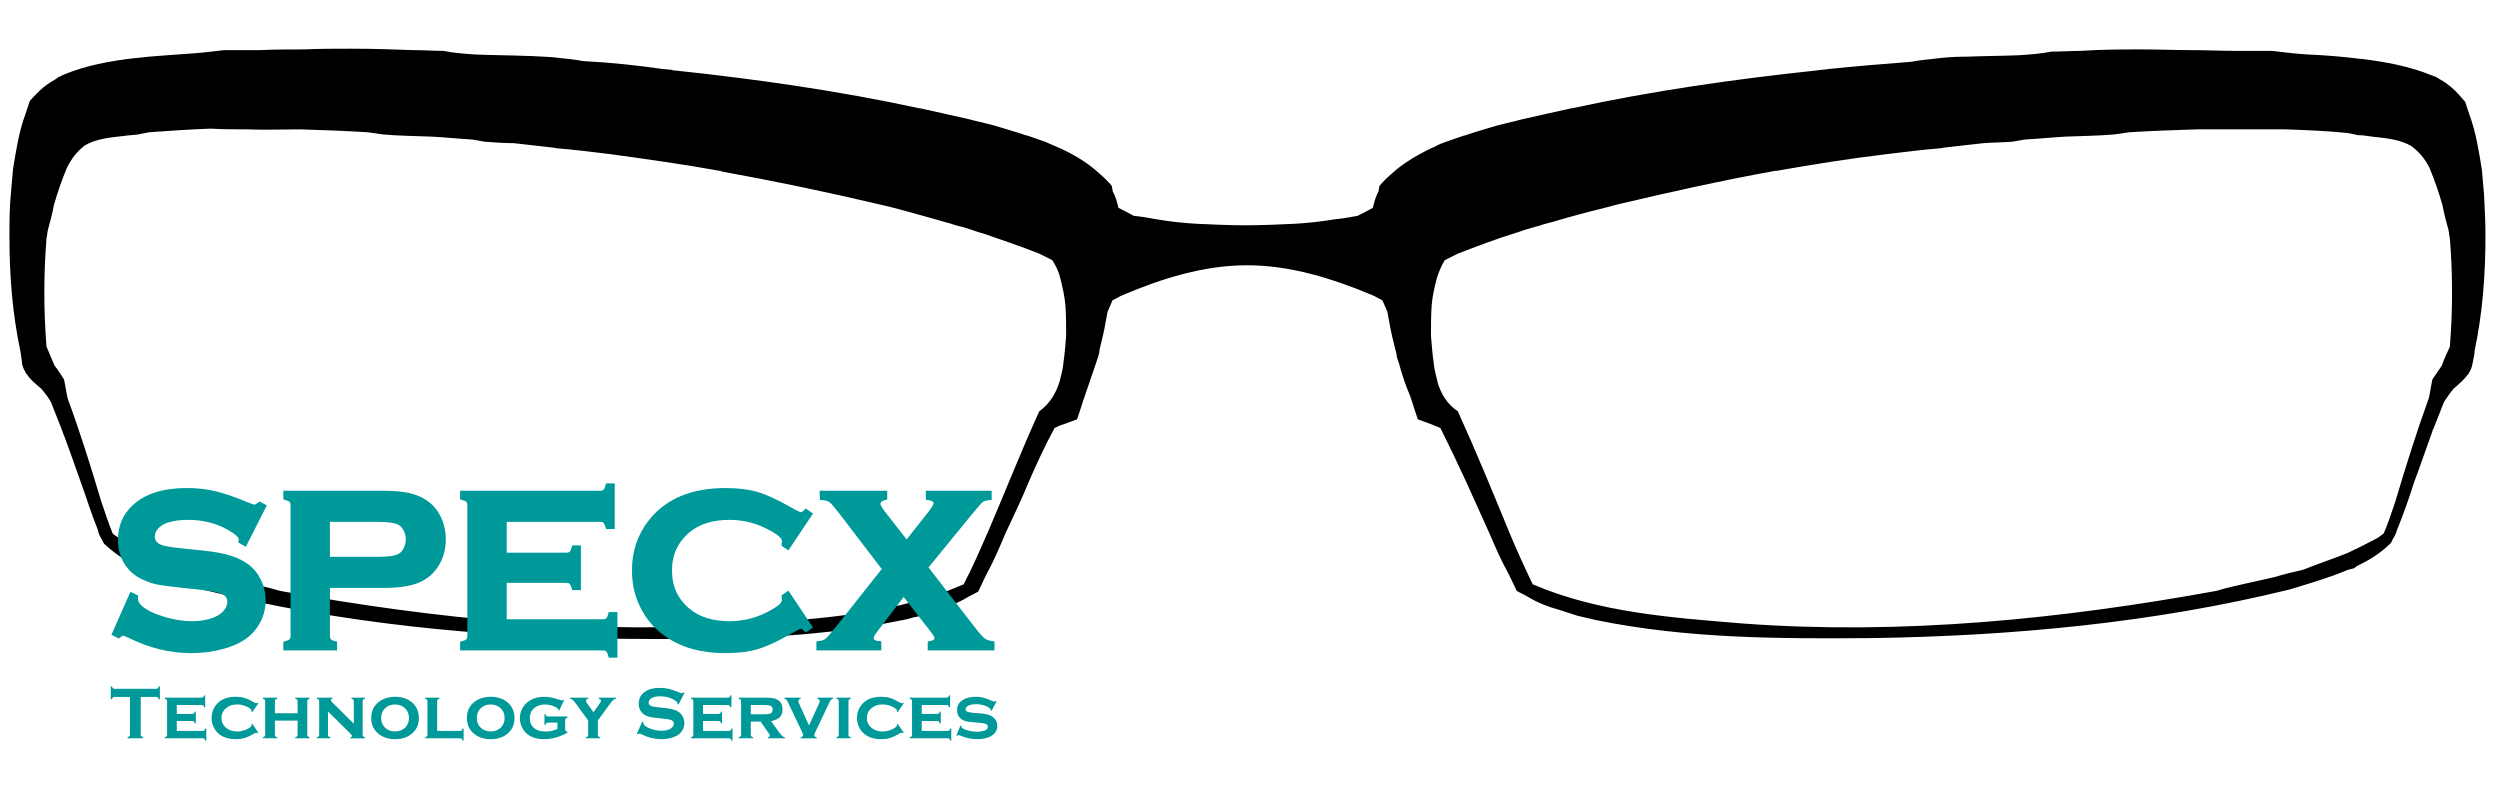
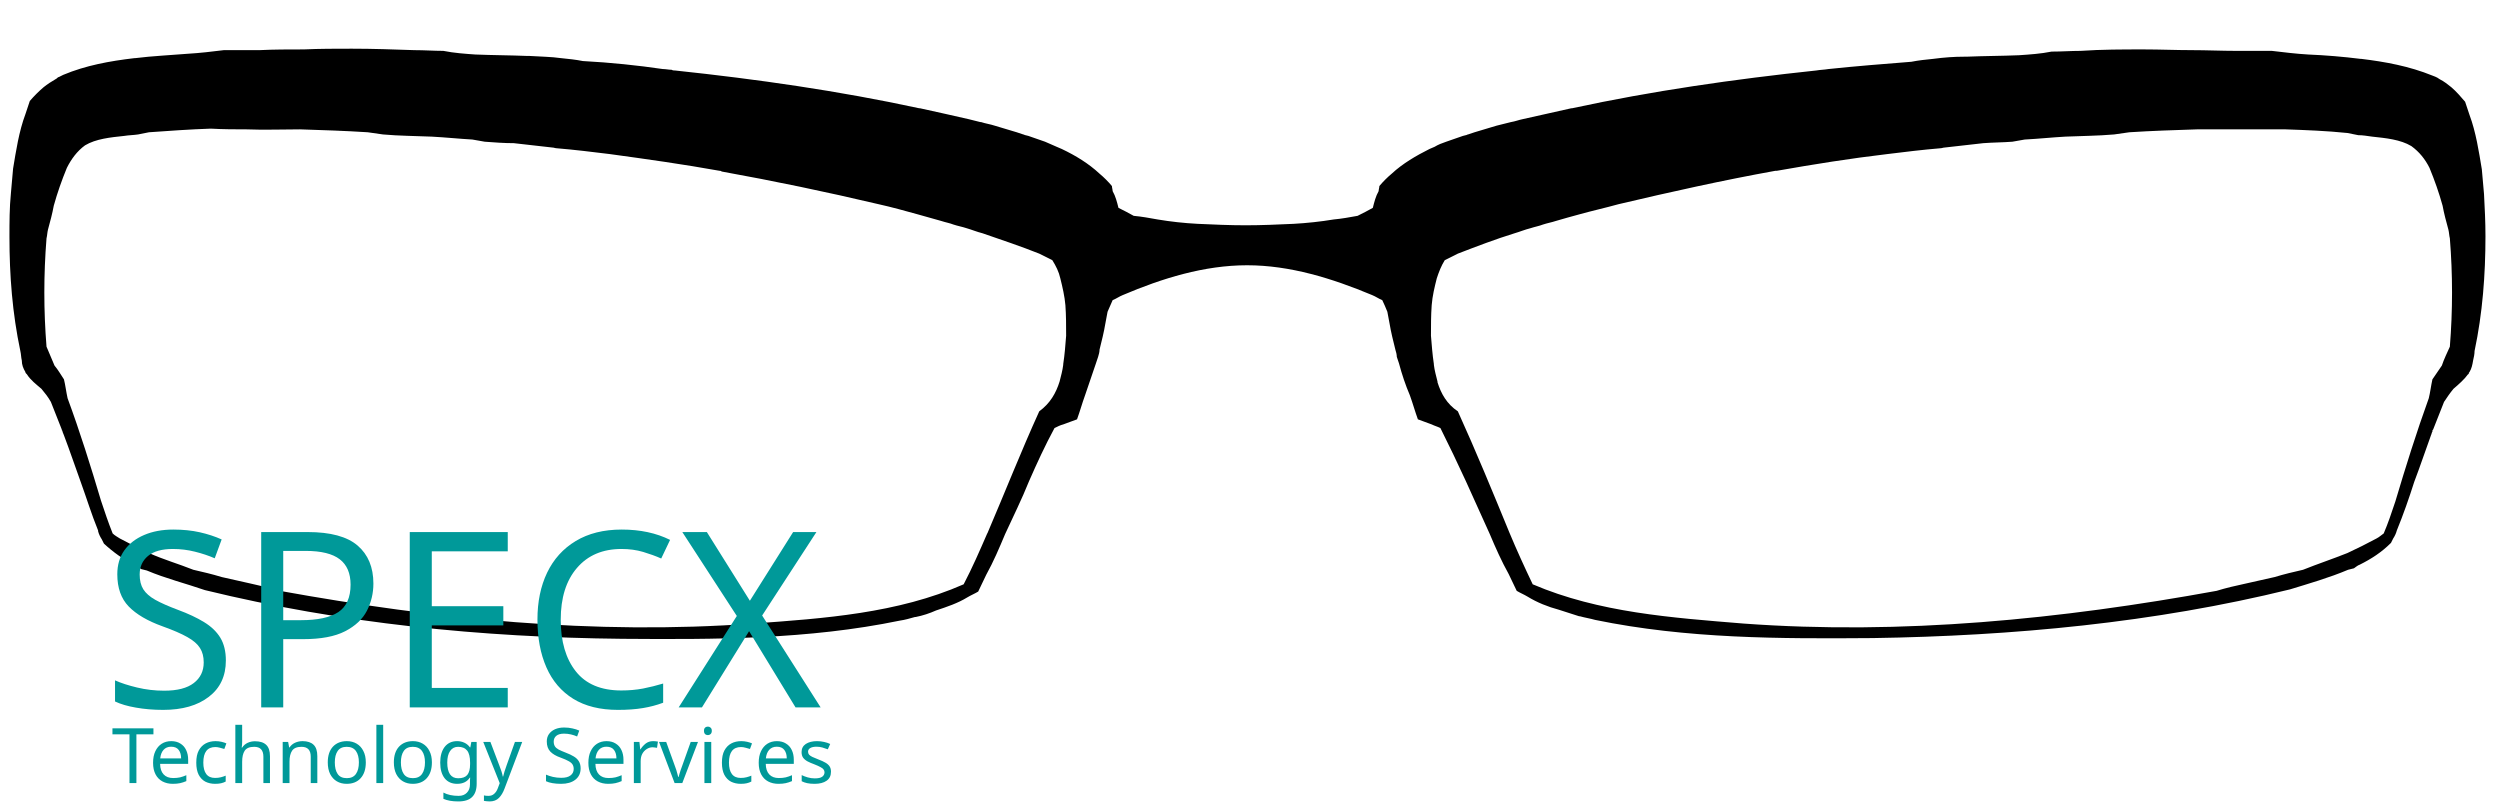
<svg xmlns="http://www.w3.org/2000/svg" version="1.1" id="svg2" x="0px" y="0px" viewBox="0 0 344 111" style="enable-background:new 0 0 344 111;" xml:space="preserve">
  <defs id="defs5" />
  <path id="path3733-1" d="M48.4,6.7c-2.2,0-4.4,0-6.6,0.1c-2,0-4.1,0-6.1,0.1c-0.7,0-1.5,0-2.2,0  c-0.2,0-0.3,0-0.5,0c-0.7,0-1.5,0-2.2,0c-1.6,0.2-3.3,0.4-5,0.5c-2.4,0.2-4.8,0.3-7.2,0.6c0,0,0,0-0.1,0c-3.4,0.4-6.7,1-9.8,2.3  c0,0,0,0,0,0c-0.2,0.1-0.4,0.2-0.6,0.3c0,0,0,0,0,0c-0.1,0-0.2,0.1-0.3,0.2C7.1,11.2,6.5,11.6,6,12c0,0,0,0,0,0  c-0.7,0.6-1.3,1.2-1.9,1.9c-0.2,0.6-0.4,1.2-0.6,1.8c-0.9,2.4-1.3,5.1-1.7,7.5c-0.1,1.1-0.2,2.2-0.3,3.4c0,0,0,0,0,0  c-0.2,2-0.2,4-0.2,6c0,5.3,0.4,10.5,1.5,15.7c0.1,0.4,0.1,0.9,0.2,1.3c0,0.6,0.2,1.1,0.5,1.6c0,0.1,0,0.1,0.1,0.2  c0,0,0.1,0.1,0.1,0.1c0.5,0.8,1.3,1.4,2,2c0.5,0.6,0.9,1.1,1.3,1.8c0.5,1.3,1,2.5,1.5,3.8c0,0.1,0,0.1,0.1,0.2c0,0,0,0,0,0.1  c0.1,0.2,0.1,0.3,0.2,0.5c0.8,2.1,1.5,4.2,2.3,6.4c0.8,2.2,1.5,4.5,2.4,6.7c0,0,0,0,0,0.1c0.1,0.4,0.3,0.8,0.5,1.1  c0.1,0.2,0.2,0.4,0.3,0.6c1.3,1.2,2.7,2.2,4.3,3c0,0,0,0,0,0c0.3,0.2,0.6,0.3,0.8,0.5c0.3,0.1,0.5,0.1,0.8,0.2  c2.6,1.1,5.4,1.8,8,2.7c18.8,4.6,38.1,6.5,57.4,6.7c12.8,0.1,25.6,0.1,38.2-2.5c0.7-0.1,1.4-0.3,2.1-0.5c0,0,0,0,0,0  c0,0,0.1,0,0.1,0c1-0.2,1.9-0.5,2.8-0.9c1.5-0.5,3-1,4.3-1.8c0.5-0.3,1-0.5,1.5-0.8c0.4-0.8,0.7-1.5,1.1-2.3c1-1.8,1.8-3.7,2.6-5.6  c1.1-2.4,2.3-4.8,3.3-7.3c1.1-2.5,2.2-4.9,3.5-7.3c0.4-0.2,0.8-0.4,1.2-0.5c0.6-0.2,1.3-0.5,1.9-0.7c0.4-1.1,0.7-2.2,1.1-3.3  c0.5-1.5,1-2.9,1.5-4.4c0.1-0.3,0.2-0.6,0.3-0.9c0.1-0.3,0.2-0.7,0.2-1c0,0,0,0,0,0c0.3-1.2,0.6-2.4,0.8-3.6  c0.1-0.5,0.2-1.1,0.3-1.6c0.2-0.5,0.5-1.1,0.7-1.6c0.5-0.2,0.9-0.5,1.4-0.7c5.4-2.3,11.2-4.1,17.1-4.1c5.9,0,11.7,1.8,17.2,4.1  c0,0,0,0,0,0c0.5,0.2,0.9,0.5,1.4,0.7c0.2,0.4,0.5,1.1,0.7,1.6c0.1,0.5,0.2,1.1,0.3,1.6c0.2,1.2,0.5,2.4,0.8,3.6c0,0,0,0,0,0  c0.1,0.3,0.2,0.7,0.2,1c0.1,0.3,0.2,0.6,0.3,0.9c0.4,1.5,0.9,3,1.5,4.4c0.4,1.1,0.7,2.2,1.1,3.3c0.6,0.2,1.3,0.5,1.9,0.7  c0.4,0.2,0.8,0.3,1.2,0.5c1.2,2.4,2.4,4.9,3.5,7.3c1.1,2.4,2.2,4.9,3.3,7.3c0.8,1.9,1.6,3.7,2.6,5.5c0.4,0.8,0.7,1.5,1.1,2.3  c0.5,0.3,1,0.5,1.5,0.8c1.3,0.8,2.8,1.4,4.3,1.8c0.9,0.3,1.9,0.6,2.8,0.9c0,0,0.1,0,0.1,0c0,0,0,0,0,0c0.7,0.2,1.4,0.3,2.1,0.5  c12.6,2.6,25.4,2.6,38.2,2.5c19.3-0.3,38.7-2.1,57.4-6.7c2.6-0.8,5.4-1.6,8-2.7c0.3-0.1,0.5-0.1,0.8-0.2c0.3-0.2,0.5-0.4,0.8-0.5  c0,0,0,0,0,0c1.6-0.8,3-1.7,4.3-3c0.1-0.2,0.2-0.4,0.3-0.6c0.2-0.3,0.4-0.7,0.5-1.1c0,0,0,0,0,0c0.9-2.2,1.7-4.5,2.4-6.7  c0.8-2.1,1.5-4.2,2.3-6.4c0.1-0.2,0.1-0.4,0.2-0.5c0,0,0,0,0-0.1c0-0.1,0-0.1,0.1-0.2c0.5-1.3,1-2.5,1.5-3.8  c0.4-0.6,0.8-1.2,1.3-1.8c0.7-0.6,1.5-1.3,2-2c0.1,0,0.1-0.1,0.1-0.1c0-0.1,0-0.1,0.1-0.2c0.3-0.5,0.4-1,0.5-1.6  c0.1-0.4,0.2-0.9,0.2-1.3c1.1-5.2,1.5-10.5,1.5-15.8c0-2-0.1-3.9-0.2-5.8c0,0,0,0,0,0c-0.1-1.1-0.2-2.2-0.3-3.4  c-0.4-2.4-0.8-5.1-1.7-7.5c-0.2-0.6-0.4-1.2-0.6-1.8c-0.6-0.7-1.2-1.4-1.9-2c-0.5-0.4-1-0.8-1.6-1.1c-0.1-0.1-0.2-0.1-0.3-0.2  c0,0,0,0,0,0c-0.2-0.1-0.4-0.2-0.7-0.3c0,0,0,0,0,0c-3.2-1.3-6.5-1.9-9.8-2.3c0,0,0,0-0.1,0c-2.4-0.3-4.8-0.5-7.2-0.6  c-1.7-0.1-3.3-0.3-5-0.5c-0.7,0-1.5,0-2.2,0c-0.2,0-0.3,0-0.5,0c-0.7,0-1.5,0-2.2,0c-2,0-4.1-0.1-6.1-0.1c-2.2,0-4.4-0.1-6.6-0.1  c-2.9,0-5.8,0-8.7,0.2c-1.3,0-2.6,0.1-4,0.1c-1.5,0.3-3,0.4-4.5,0.5c-2.4,0.1-4.8,0.1-7.2,0.2c-0.1,0-0.2,0-0.3,0  c-1.4,0-2.8,0.1-4.3,0.3c-1,0.1-2,0.2-3,0.4c-3.8,0.3-7.6,0.6-11.4,1c-0.6,0.1-1.1,0.1-1.7,0.2c-11.3,1.2-22.5,2.8-33.6,5.2  c0,0-0.1,0-0.1,0c-2.2,0.5-4.5,1-6.7,1.5c-0.5,0.1-1,0.3-1.6,0.4c0,0,0,0,0,0c-0.7,0.2-1.3,0.3-2,0.5c-1,0.3-2,0.6-3,0.9  c-0.3,0.1-0.6,0.2-0.9,0.3c-0.1,0-0.2,0.1-0.3,0.1c-0.1,0-0.3,0.1-0.4,0.1c-0.8,0.3-1.5,0.5-2.3,0.8c-0.6,0.2-1.1,0.4-1.6,0.7  c-0.2,0.1-0.5,0.2-0.7,0.3c-1.8,0.9-3.7,2-5.2,3.4c0,0,0,0,0,0c-0.6,0.5-1.2,1.1-1.7,1.7c0,0.2-0.1,0.5-0.1,0.7  c-0.4,0.7-0.6,1.5-0.8,2.3c-0.5,0.3-1.5,0.8-2.1,1.1c-1.1,0.2-2.2,0.4-3.3,0.5c-1.8,0.3-3.7,0.5-5.5,0.6c-2.2,0.1-4.4,0.2-6.6,0.2  c-2.2,0-4.4-0.1-6.6-0.2c-1.9-0.1-3.7-0.3-5.5-0.6c-1.1-0.2-2.2-0.4-3.3-0.5c-0.5-0.3-1.5-0.8-2.1-1.1c-0.2-0.8-0.4-1.6-0.8-2.3  c0-0.2-0.1-0.5-0.1-0.7c-0.5-0.6-1.1-1.2-1.7-1.7c0,0,0,0,0,0c0,0,0,0,0,0c-1.5-1.4-3.3-2.5-5.2-3.4c-0.2-0.1-0.5-0.2-0.7-0.3  c-0.5-0.2-1.1-0.5-1.6-0.7c-0.8-0.3-1.5-0.5-2.3-0.8c-0.1,0-0.3-0.1-0.4-0.1c-0.1,0-0.2-0.1-0.3-0.1c-0.3-0.1-0.6-0.2-0.9-0.3  c-1-0.3-2-0.6-3-0.9c-0.6-0.2-1.3-0.3-1.9-0.5c0,0,0,0-0.1,0c-0.5-0.1-1.1-0.3-1.6-0.4c-2.2-0.5-4.4-1-6.7-1.5c0,0-0.1,0-0.1,0  c-11.1-2.4-22.3-4-33.6-5.2c-0.2,0-0.3,0-0.5-0.1c-0.4,0-0.8-0.1-1.2-0.1C87.8,9,84,8.6,80.2,8.4c-1-0.2-2-0.3-3-0.4  c-1.4-0.2-2.8-0.2-4.3-0.3c-0.1,0-0.2,0-0.3,0c-2.4-0.1-4.8-0.1-7.2-0.2C64,7.4,62.5,7.3,61,7c-1.3,0-2.6-0.1-4-0.1  C54.1,6.8,51.3,6.7,48.4,6.7L48.4,6.7z M33.9,17.8c2.5,0.1,4.9,0,7.4,0c3.1,0.1,6.2,0.2,9.3,0.4c0.7,0.1,1.4,0.2,2.1,0.3  c2.2,0.2,4.4,0.2,6.7,0.3c1.9,0.1,3.8,0.3,5.6,0.4c0.6,0.1,1.1,0.2,1.7,0.3c1.3,0.1,2.7,0.2,4,0.2c1.8,0.2,3.6,0.4,5.3,0.6  c0,0,0,0,0,0c0.2,0,0.4,0.1,0.6,0.1c2.4,0.2,4.9,0.5,7.3,0.8c5.1,0.7,10.1,1.4,15.1,2.3c0.1,0,0.2,0,0.3,0.1  c7.2,1.3,14.4,2.8,21.6,4.5c1.8,0.4,3.6,0.9,5.4,1.4c1.1,0.3,2.1,0.6,3.2,0.9c0.6,0.2,1.2,0.3,1.7,0.5c0.6,0.2,1.2,0.3,1.8,0.5  c0.7,0.2,1.4,0.5,2.2,0.7c2.6,0.9,5.3,1.8,7.8,2.8c0.6,0.3,1.2,0.6,1.8,0.9c0.5,0.8,0.9,1.6,1.1,2.5c0.3,1.2,0.6,2.5,0.7,3.7  c0.1,1.4,0.1,2.8,0.1,4.2c-0.1,1.3-0.2,2.6-0.4,3.9c0,0,0,0.1,0,0.1c0,0,0,0,0,0c-0.1,0.8-0.3,1.5-0.5,2.3c0,0,0,0,0,0  c-0.5,1.6-1.3,3-2.8,4.1c-2.5,5.5-4.7,11.1-7.1,16.7c0,0.1-0.1,0.1-0.1,0.2c-1,2.3-2,4.6-3.2,6.9c-9.1,4-19.2,4.7-29,5.4  c-21.8,1.6-43.6-0.6-65.1-4.5c-1.3-0.4-2.7-0.7-4-1c-1.3-0.3-2.7-0.6-4-0.9c-1.3-0.4-2.6-0.7-3.9-1c-2-0.8-4.1-1.4-6.1-2.3  c-1.3-0.6-2.7-1.3-4-2c-0.3-0.2-0.7-0.4-1-0.7c-0.6-1.5-1.1-3-1.6-4.5c0,0,0,0,0,0c-1.4-4.7-2.9-9.5-4.6-14.1  c-0.2-0.9-0.3-1.8-0.5-2.6c-0.4-0.6-0.8-1.3-1.3-1.9c-0.4-0.9-0.7-1.7-1.1-2.6c-0.4-5-0.4-9.9,0-14.9c0.1-0.4,0.1-0.8,0.2-1.2  c0.3-1.1,0.6-2.2,0.8-3.3c0.5-1.8,1.1-3.5,1.8-5.2c0.6-1.2,1.4-2.3,2.5-3.1c0,0,0,0,0,0c1.5-0.9,3.5-1.1,5.4-1.3  c0.6-0.1,1.2-0.1,1.9-0.2c0.5-0.1,1-0.2,1.5-0.3c2.8-0.2,5.6-0.4,8.5-0.5C30.8,17.8,32.4,17.8,33.9,17.8L33.9,17.8z M309.8,17.8  c1.6,0,3.2,0,4.7,0c2.8,0.1,5.6,0.2,8.5,0.5c0.5,0.1,1,0.2,1.5,0.3c0.6,0,1.2,0.1,1.9,0.2c1.9,0.2,3.9,0.4,5.4,1.3c0,0,0,0,0,0  c1.1,0.8,1.9,1.8,2.5,3c0.7,1.7,1.3,3.4,1.8,5.2c0.2,1.1,0.5,2.2,0.8,3.3c0.1,0.4,0.1,0.8,0.2,1.2c0.4,5,0.4,9.9,0,14.9  c-0.4,0.9-0.8,1.7-1.1,2.6c-0.4,0.6-0.9,1.3-1.3,1.9c-0.2,0.9-0.3,1.8-0.5,2.6c-1.7,4.7-3.2,9.5-4.6,14.2c-0.5,1.5-1,3-1.6,4.4  c-0.3,0.2-0.6,0.5-1,0.7c-1.3,0.7-2.7,1.4-4,2c-2,0.8-4.1,1.5-6.1,2.3c-1.3,0.3-2.6,0.6-3.9,1c-1.3,0.3-2.7,0.6-4,0.9  c-1.4,0.3-2.7,0.6-4,1c-21.4,3.9-43.3,6.1-65.1,4.5c-9.8-0.8-19.9-1.5-29-5.4c-1.1-2.3-2.2-4.7-3.2-7.1c-2.3-5.6-4.6-11.2-7.1-16.7  c-1.5-1-2.3-2.4-2.8-4c0,0,0,0,0-0.1c-0.2-0.8-0.4-1.5-0.5-2.3c0,0,0-0.1,0-0.1c-0.2-1.3-0.3-2.7-0.4-3.9c0-1.4,0-2.8,0.1-4.2  c0.1-1.3,0.4-2.5,0.7-3.7c0.3-0.9,0.6-1.7,1.1-2.5c0.6-0.3,1.2-0.6,1.8-0.9c2.6-1,5.2-2,7.8-2.8c0.7-0.2,1.4-0.5,2.2-0.7  c0.6-0.2,1.2-0.3,1.7-0.5c0.6-0.2,1.2-0.3,1.8-0.5c1-0.3,2.1-0.6,3.2-0.9c1.8-0.5,3.6-0.9,5.4-1.4c7.2-1.7,14.4-3.3,21.6-4.6  c0.1,0,0.2,0,0.2,0c5.1-0.9,10.1-1.7,15.2-2.3c2.4-0.3,4.9-0.6,7.3-0.8c0.2,0,0.4-0.1,0.6-0.1c0,0,0,0,0,0c1.8-0.2,3.6-0.4,5.3-0.6  c1.3-0.1,2.7-0.1,4-0.2c0.6-0.1,1.1-0.2,1.7-0.3c1.9-0.1,3.8-0.3,5.6-0.4c2.2-0.1,4.4-0.1,6.7-0.3c0.7-0.1,1.4-0.2,2.1-0.3  c3.1-0.2,6.2-0.3,9.3-0.4C304.9,17.8,307.3,17.8,309.8,17.8L309.8,17.8z" />
-   <g aria-label="SPECX" style="font-style:normal;font-variant:normal;font-weight:normal;font-stretch:normal;font-size:31.774px;line-height:1.25;font-family:'ITC Zapf Chancery Light';-inkscape-font-specification:'ITC Zapf Chancery Light, ';letter-spacing:0px;word-spacing:0px;fill:#009999;fill-opacity:1;stroke:#009999;stroke-width:0.794;stroke-miterlimit:4;stroke-dasharray:none;stroke-opacity:1" id="text816">
-     <path d="m 36.187,69.707 -2.529,4.98 -0.434,-0.248 q 0.016,-0.155 0.016,-0.248 0,-0.528 -0.9,-1.133 -2.762,-1.924 -6.485,-1.924 -1.645,0 -2.901,0.403 -0.915,0.31 -1.489,0.931 -0.559,0.621 -0.559,1.35 0,1.195 1.443,1.629 0.745,0.217 3.196,0.465 l 2.436,0.248 q 2.172,0.233 3.506,0.636 1.35,0.403 2.389,1.133 1.055,0.76 1.66,2.001 0.621,1.241 0.621,2.653 0,2.234 -1.443,3.972 -1.303,1.583 -4.049,2.343 -2.048,0.574 -4.391,0.574 -4.204,0 -8.3,-2.017 -0.869,-0.403 -1.039,-0.403 -0.202,0 -0.636,0.341 l -0.45,-0.233 2.296,-5.197 0.45,0.217 q 0,0.14 0,0.202 0,0.698 0.667,1.288 1.008,0.9 3.118,1.551 2.11,0.652 4.003,0.652 2.063,0 3.522,-0.698 0.807,-0.388 1.288,-1.024 0.481,-0.652 0.481,-1.35 0,-1.055 -1.133,-1.505 -0.791,-0.31 -3.196,-0.574 l -2.389,-0.248 q -2.405,-0.248 -3.398,-0.465 -0.993,-0.233 -1.986,-0.729 -1.412,-0.698 -2.219,-2.094 -0.729,-1.257 -0.729,-2.886 0,-2.684 1.846,-4.437 2.42,-2.312 7.261,-2.312 2.032,0 3.786,0.419 1.753,0.403 4.375,1.505 0.9,0.357 1.102,0.357 0.326,0 0.76,-0.357 z" style="font-style:normal;font-variant:normal;font-weight:normal;font-stretch:normal;font-family:'Copperplate Gothic Bold';-inkscape-font-specification:'Copperplate Gothic Bold, ';fill:#009999;stroke:#009999;stroke-width:0.794;fill-opacity:1;stroke-miterlimit:4;stroke-dasharray:none;stroke-opacity:1" id="path873" />
-     <path d="m 44.999,80.506 v 6.982 q 0,0.465 0.217,0.729 0.233,0.248 0.776,0.388 v 0.496 h -6.609 v -0.496 q 0.559,-0.155 0.776,-0.403 0.217,-0.248 0.217,-0.714 V 69.552 q 0,-0.481 -0.217,-0.729 -0.217,-0.248 -0.776,-0.403 v -0.496 h 13.219 q 2.312,0 3.661,0.31 1.365,0.31 2.405,1.071 1.071,0.791 1.676,2.079 0.605,1.334 0.605,2.824 0,2.141 -1.148,3.755 -0.993,1.381 -2.638,1.97 -1.629,0.574 -4.561,0.574 z m 0,-3.491 h 7.059 q 2.11,0 2.963,-0.45 0.543,-0.295 0.869,-0.931 0.341,-0.652 0.341,-1.427 0,-0.76 -0.341,-1.396 -0.326,-0.652 -0.869,-0.946 -0.838,-0.45 -2.963,-0.45 h -7.059 z" style="font-style:normal;font-variant:normal;font-weight:normal;font-stretch:normal;font-family:'Copperplate Gothic Bold';-inkscape-font-specification:'Copperplate Gothic Bold, ';fill:#009999;stroke:#009999;stroke-width:0.794;fill-opacity:1;stroke-miterlimit:4;stroke-dasharray:none;stroke-opacity:1" id="path875" />
-     <path d="m 69.326,79.807 v 5.803 H 82.948 q 0.465,0 0.714,-0.217 0.248,-0.217 0.403,-0.776 h 0.496 v 5.477 H 84.065 Q 83.91,89.535 83.662,89.318 83.414,89.101 82.948,89.101 H 63.71 v -0.496 q 0.559,-0.155 0.776,-0.403 0.217,-0.248 0.217,-0.729 V 69.552 q 0,-0.481 -0.217,-0.729 -0.217,-0.248 -0.776,-0.403 v -0.496 h 18.866 q 0.465,0 0.714,-0.217 0.248,-0.233 0.403,-0.791 h 0.496 v 5.477 H 83.693 Q 83.538,71.848 83.29,71.631 83.041,71.414 82.576,71.414 H 69.326 v 5.027 h 8.595 q 0.465,0 0.714,-0.217 0.248,-0.217 0.403,-0.776 h 0.496 v 5.353 h -0.496 q -0.155,-0.543 -0.403,-0.76 -0.248,-0.233 -0.714,-0.233 z" style="font-style:normal;font-variant:normal;font-weight:normal;font-stretch:normal;font-family:'Copperplate Gothic Bold';-inkscape-font-specification:'Copperplate Gothic Bold, ';fill:#009999;stroke:#009999;stroke-width:0.794;fill-opacity:1;stroke-miterlimit:4;stroke-dasharray:none;stroke-opacity:1" id="path877" />
-     <path d="m 108.377,81.824 2.948,4.422 -0.403,0.279 q -0.434,-0.403 -0.714,-0.403 -0.279,0 -1.567,0.745 -2.669,1.536 -4.499,2.079 -1.815,0.528 -4.329,0.528 -5.011,0 -8.223,-2.374 -1.893,-1.381 -2.979,-3.429 -1.257,-2.343 -1.257,-5.166 0,-3.848 2.25,-6.687 3.382,-4.267 10.224,-4.267 2.513,0 4.313,0.528 1.8,0.528 4.499,2.079 1.288,0.729 1.567,0.729 0.279,0 0.714,-0.403 l 0.403,0.279 -2.948,4.422 -0.419,-0.279 q 0.031,-0.248 0.031,-0.419 0,-0.45 -0.388,-0.838 -0.388,-0.403 -1.381,-0.962 -2.746,-1.551 -5.818,-1.551 -3.63,0 -5.787,1.815 -2.544,2.126 -2.544,5.554 0,3.429 2.544,5.554 2.157,1.815 5.787,1.815 3.072,0 5.818,-1.551 0.993,-0.559 1.381,-0.946 0.388,-0.403 0.388,-0.853 0,-0.171 -0.031,-0.403 z" style="font-style:normal;font-variant:normal;font-weight:normal;font-stretch:normal;font-family:'Copperplate Gothic Bold';-inkscape-font-specification:'Copperplate Gothic Bold, ';fill:#009999;stroke:#009999;stroke-width:0.794;fill-opacity:1;stroke-miterlimit:4;stroke-dasharray:none;stroke-opacity:1" id="path879" />
-     <path d="m 127.259,78.07 6.408,8.3 q 1.055,1.365 1.505,1.738 0.465,0.372 1.272,0.496 v 0.496 h -8.393 v -0.496 q 0.931,-0.186 0.931,-0.807 0,-0.326 -0.559,-1.055 l -4.08,-5.244 -3.879,5.073 q -0.636,0.822 -0.636,1.164 0,0.776 1.039,0.869 v 0.496 h -8.13 v -0.496 q 0.714,-0.078 1.102,-0.403 0.403,-0.326 1.598,-1.831 l 6.392,-8.068 -5.88,-7.695 q -1.148,-1.505 -1.536,-1.8 -0.372,-0.31 -1.21,-0.388 l -0.015,-0.496 h 8.502 v 0.496 q -0.931,0.248 -0.931,0.946 0,0.372 0.667,1.241 l 3.32,4.267 3.367,-4.267 q 0.745,-0.946 0.745,-1.334 0,-0.683 -1.071,-0.853 v -0.496 h 8.269 v 0.496 q -0.745,0.078 -1.071,0.341 -0.31,0.248 -1.629,1.846 z" style="font-style:normal;font-variant:normal;font-weight:normal;font-stretch:normal;font-family:'Copperplate Gothic Bold';-inkscape-font-specification:'Copperplate Gothic Bold, ';fill:#009999;stroke:#009999;stroke-width:0.794;fill-opacity:1;stroke-miterlimit:4;stroke-dasharray:none;stroke-opacity:1" id="path881" />
-   </g>
-   <g aria-label="Technology Services" style="font-style:normal;font-variant:normal;font-weight:normal;font-stretch:normal;font-size:10.225px;line-height:1.25;font-family:'ITC Zapf Chancery Light';-inkscape-font-specification:'ITC Zapf Chancery Light, ';letter-spacing:0px;word-spacing:0px;fill:#009999;fill-opacity:1;stroke:none;stroke-width:0.256" id="text816-5">
-     <path d="m 19.365,95.897 v 5.167 q 0,0.155 0.07,0.235 0.07,0.08 0.25,0.13 v 0.16 h -2.127 v -0.16 q 0.18,-0.05 0.25,-0.13 0.07,-0.08 0.07,-0.235 v -5.167 h -2.117 q -0.15,0 -0.23,0.07 -0.08,0.065 -0.13,0.245 h -0.16 v -1.762 h 0.16 q 0.055,0.185 0.13,0.255 0.08,0.07 0.23,0.07 h 5.716 q 0.155,0 0.235,-0.07 0.08,-0.07 0.13,-0.255 h 0.16 v 1.762 h -0.16 q -0.05,-0.18 -0.13,-0.245 -0.08,-0.07 -0.235,-0.07 z" style="font-style:normal;font-variant:normal;font-weight:normal;font-stretch:normal;font-family:'Copperplate Gothic Bold';-inkscape-font-specification:'Copperplate Gothic Bold, ';fill:#009999;stroke-width:0.256;fill-opacity:1" id="path836" />
-     <path d="m 24.328,99.212 v 1.363 h 3.55 q 0.155,0 0.235,-0.07 0.085,-0.07 0.135,-0.255 h 0.14 v 1.658 h -0.14 q -0.045,-0.175 -0.13,-0.25 -0.085,-0.07 -0.24,-0.07 h -5.207 v -0.14 q 0.175,-0.045 0.245,-0.13 0.075,-0.085 0.075,-0.24 v -4.573 q 0,-0.155 -0.07,-0.235 -0.07,-0.08 -0.25,-0.135 v -0.14 h 5.052 q 0.16,0 0.24,-0.07 0.085,-0.07 0.135,-0.25 h 0.135 v 1.658 h -0.135 q -0.05,-0.185 -0.135,-0.255 -0.08,-0.07 -0.24,-0.07 h -3.395 v 1.228 h 2.107 q 0.155,0 0.235,-0.07 0.085,-0.07 0.14,-0.25 h 0.135 v 1.618 h -0.135 q -0.05,-0.18 -0.135,-0.25 -0.08,-0.075 -0.24,-0.075 z" style="font-style:normal;font-variant:normal;font-weight:normal;font-stretch:normal;font-family:'Copperplate Gothic Bold';-inkscape-font-specification:'Copperplate Gothic Bold, ';fill:#009999;stroke-width:0.256;fill-opacity:1" id="path838" />
-     <path d="m 34.707,99.586 0.844,1.228 -0.115,0.085 q -0.12,-0.085 -0.19,-0.085 -0.085,0 -0.394,0.185 -0.684,0.399 -1.208,0.554 -0.524,0.155 -1.208,0.155 -1.368,0 -2.232,-0.654 -0.489,-0.374 -0.779,-0.939 -0.31,-0.609 -0.31,-1.323 0,-0.984 0.569,-1.737 0.894,-1.178 2.741,-1.178 0.684,0 1.213,0.155 0.534,0.155 1.213,0.554 0.31,0.185 0.394,0.185 0.07,0 0.19,-0.085 l 0.115,0.09 -0.844,1.223 -0.11,-0.08 q 0.005,-0.06 0.01,-0.075 0.005,-0.045 0.005,-0.065 0,-0.245 -0.674,-0.554 -0.639,-0.295 -1.288,-0.295 -0.909,0 -1.498,0.479 -0.674,0.539 -0.674,1.383 0,0.849 0.674,1.388 0.594,0.474 1.498,0.474 0.709,0 1.413,-0.354 0.549,-0.28 0.549,-0.489 0,-0.01 -0.015,-0.14 z" style="font-style:normal;font-variant:normal;font-weight:normal;font-stretch:normal;font-family:'Copperplate Gothic Bold';-inkscape-font-specification:'Copperplate Gothic Bold, ';fill:#009999;stroke-width:0.256;fill-opacity:1" id="path840" />
-     <path d="m 40.948,99.157 h -3.12 v 1.922 q 0,0.155 0.07,0.24 0.07,0.08 0.25,0.135 v 0.135 H 36.17 v -0.14 q 0.175,-0.045 0.245,-0.13 0.075,-0.085 0.075,-0.24 v -4.573 q 0,-0.155 -0.07,-0.235 -0.07,-0.08 -0.25,-0.135 v -0.14 h 1.977 v 0.14 q -0.18,0.05 -0.25,0.135 -0.07,0.08 -0.07,0.235 v 1.638 h 3.12 v -1.638 q 0,-0.155 -0.07,-0.235 -0.065,-0.08 -0.25,-0.135 v -0.14 h 1.977 v 0.14 q -0.18,0.05 -0.25,0.135 -0.07,0.08 -0.07,0.235 v 4.573 q 0,0.155 0.07,0.24 0.07,0.08 0.25,0.135 v 0.135 h -1.977 v -0.14 q 0.175,-0.045 0.245,-0.13 0.075,-0.085 0.075,-0.24 z" style="font-style:normal;font-variant:normal;font-weight:normal;font-stretch:normal;font-family:'Copperplate Gothic Bold';-inkscape-font-specification:'Copperplate Gothic Bold, ';fill:#009999;stroke-width:0.256;fill-opacity:1" id="path842" />
-     <path d="m 45.136,97.904 v 3.175 q 0,0.155 0.07,0.24 0.075,0.085 0.25,0.135 v 0.135 h -1.857 v -0.14 q 0.175,-0.045 0.245,-0.13 0.075,-0.085 0.075,-0.24 v -4.573 q 0,-0.155 -0.07,-0.235 -0.07,-0.08 -0.25,-0.135 v -0.14 h 2.147 v 0.14 q -0.22,0.055 -0.22,0.195 0,0.12 0.16,0.28 l 2.996,2.976 v -3.08 q 0,-0.155 -0.07,-0.235 -0.07,-0.085 -0.25,-0.135 v -0.14 h 1.857 v 0.14 q -0.18,0.05 -0.25,0.135 -0.07,0.08 -0.07,0.235 v 4.573 q 0,0.155 0.07,0.24 0.07,0.08 0.25,0.135 v 0.135 h -2.002 v -0.135 q 0.22,-0.045 0.22,-0.185 0,-0.07 -0.06,-0.145 -0.06,-0.075 -0.275,-0.295 z" style="font-style:normal;font-variant:normal;font-weight:normal;font-stretch:normal;font-family:'Copperplate Gothic Bold';-inkscape-font-specification:'Copperplate Gothic Bold, ';fill:#009999;stroke-width:0.256;fill-opacity:1" id="path844" />
-     <path d="m 54.353,95.877 q 1.333,0 2.222,0.679 1.063,0.819 1.063,2.282 0,1.373 -1.063,2.192 -0.879,0.679 -2.212,0.679 -1.333,0 -2.212,-0.679 -1.068,-0.819 -1.068,-2.237 0,-1.433 1.068,-2.237 0.884,-0.664 2.202,-0.679 z m 0.005,1.058 q -0.864,0 -1.408,0.554 -0.504,0.519 -0.504,1.303 0,0.779 0.504,1.298 0.544,0.559 1.413,0.559 0.864,0 1.408,-0.559 0.504,-0.514 0.504,-1.273 0,-0.824 -0.504,-1.328 -0.549,-0.544 -1.413,-0.554 z" style="font-style:normal;font-variant:normal;font-weight:normal;font-stretch:normal;font-family:'Copperplate Gothic Bold';-inkscape-font-specification:'Copperplate Gothic Bold, ';fill:#009999;stroke-width:0.256;fill-opacity:1" id="path846" />
-     <path d="m 60.154,100.575 h 3.13 q 0.16,0 0.24,-0.07 0.08,-0.07 0.135,-0.255 h 0.135 v 1.658 h -0.135 q -0.05,-0.18 -0.135,-0.25 -0.08,-0.07 -0.24,-0.07 h -4.788 v -0.14 q 0.175,-0.045 0.245,-0.13 0.075,-0.085 0.075,-0.24 v -4.573 q 0,-0.155 -0.07,-0.235 -0.07,-0.08 -0.25,-0.135 v -0.14 h 1.977 v 0.14 q -0.18,0.05 -0.25,0.135 -0.07,0.08 -0.07,0.235 z" style="font-style:normal;font-variant:normal;font-weight:normal;font-stretch:normal;font-family:'Copperplate Gothic Bold';-inkscape-font-specification:'Copperplate Gothic Bold, ';fill:#009999;stroke-width:0.256;fill-opacity:1" id="path848" />
-     <path d="m 67.513,95.877 q 1.333,0 2.222,0.679 1.063,0.819 1.063,2.282 0,1.373 -1.063,2.192 -0.879,0.679 -2.212,0.679 -1.333,0 -2.212,-0.679 -1.068,-0.819 -1.068,-2.237 0,-1.433 1.068,-2.237 0.884,-0.664 2.202,-0.679 z m 0.005,1.058 q -0.864,0 -1.408,0.554 -0.504,0.519 -0.504,1.303 0,0.779 0.504,1.298 0.544,0.559 1.413,0.559 0.864,0 1.408,-0.559 0.504,-0.514 0.504,-1.273 0,-0.824 -0.504,-1.328 -0.549,-0.544 -1.413,-0.554 z" style="font-style:normal;font-variant:normal;font-weight:normal;font-stretch:normal;font-family:'Copperplate Gothic Bold';-inkscape-font-specification:'Copperplate Gothic Bold, ';fill:#009999;stroke-width:0.256;fill-opacity:1" id="path850" />
-     <path d="m 76.699,99.431 h -1.273 q -0.16,0 -0.245,0.07 -0.08,0.07 -0.13,0.25 H 74.917 v -1.478 h 0.135 q 0.05,0.175 0.13,0.245 0.085,0.07 0.245,0.07 h 2.661 v 0.145 q -0.175,0.05 -0.25,0.145 -0.07,0.095 -0.07,0.27 v 1.178 q 0,0.155 0.07,0.24 0.075,0.085 0.25,0.135 v 0.115 q -1.618,0.894 -3.225,0.894 -1.388,0 -2.247,-0.654 -0.464,-0.359 -0.749,-0.889 -0.334,-0.629 -0.334,-1.343 0,-0.989 0.609,-1.757 0.949,-1.188 2.806,-1.188 0.814,0 1.857,0.359 0.414,0.14 0.484,0.14 0.085,0 0.2,-0.08 l 0.12,0.065 -0.664,1.408 -0.12,-0.06 q 0,-0.02 0,-0.03 0,-0.185 -0.369,-0.379 -0.684,-0.364 -1.468,-0.364 -0.904,0 -1.483,0.494 -0.609,0.519 -0.609,1.398 0,0.824 0.554,1.318 0.569,0.504 1.598,0.504 0.979,0 1.653,-0.364 z" style="font-style:normal;font-variant:normal;font-weight:normal;font-stretch:normal;font-family:'Copperplate Gothic Bold';-inkscape-font-specification:'Copperplate Gothic Bold, ';fill:#009999;stroke-width:0.256;fill-opacity:1" id="path852" />
-     <path d="m 82.266,99.137 v 1.942 q 0,0.155 0.07,0.24 0.07,0.08 0.25,0.135 v 0.135 h -1.977 v -0.135 q 0.18,-0.05 0.25,-0.13 0.07,-0.085 0.07,-0.245 v -1.942 l -1.658,-2.282 q -0.28,-0.384 -0.449,-0.524 -0.165,-0.145 -0.394,-0.195 v -0.14 h 2.516 v 0.14 q -0.325,0.085 -0.325,0.305 0,0.11 0.235,0.439 l 0.814,1.128 0.794,-1.128 q 0.235,-0.334 0.235,-0.444 0,-0.21 -0.32,-0.3 l -0.005,-0.14 h 2.396 v 0.14 q -0.23,0.05 -0.399,0.195 -0.165,0.14 -0.444,0.524 z" style="font-style:normal;font-variant:normal;font-weight:normal;font-stretch:normal;font-family:'Copperplate Gothic Bold';-inkscape-font-specification:'Copperplate Gothic Bold, ';fill:#009999;stroke-width:0.256;fill-opacity:1" id="path854" />
-     <path d="m 94.178,95.348 -0.814,1.603 -0.14,-0.08 q 0.005,-0.05 0.005,-0.08 0,-0.17 -0.29,-0.364 -0.889,-0.619 -2.087,-0.619 -0.529,0 -0.934,0.13 -0.295,0.1 -0.479,0.3 -0.18,0.2 -0.18,0.434 0,0.384 0.464,0.524 0.24,0.07 1.028,0.15 l 0.784,0.08 q 0.699,0.075 1.128,0.205 0.434,0.13 0.769,0.364 0.339,0.245 0.534,0.644 0.2,0.399 0.2,0.854 0,0.719 -0.464,1.278 -0.419,0.509 -1.303,0.754 -0.659,0.185 -1.413,0.185 -1.353,0 -2.671,-0.649 -0.28,-0.13 -0.334,-0.13 -0.065,0 -0.205,0.11 l -0.145,-0.075 0.739,-1.672 0.145,0.07 q 0,0.045 0,0.065 0,0.225 0.215,0.414 0.325,0.29 1.003,0.499 0.679,0.21 1.288,0.21 0.664,0 1.133,-0.225 0.26,-0.125 0.414,-0.33 0.155,-0.21 0.155,-0.434 0,-0.339 -0.364,-0.484 -0.255,-0.1 -1.028,-0.185 l -0.769,-0.08 q -0.774,-0.08 -1.093,-0.15 -0.32,-0.075 -0.639,-0.235 -0.454,-0.225 -0.714,-0.674 -0.235,-0.404 -0.235,-0.929 0,-0.864 0.594,-1.428 0.779,-0.744 2.336,-0.744 0.654,0 1.218,0.135 0.564,0.13 1.408,0.484 0.29,0.115 0.354,0.115 0.105,0 0.245,-0.115 z" style="font-style:normal;font-variant:normal;font-weight:normal;font-stretch:normal;font-family:'Copperplate Gothic Bold';-inkscape-font-specification:'Copperplate Gothic Bold, ';fill:#009999;stroke-width:0.256;fill-opacity:1" id="path856" />
-     <path d="m 96.739,99.212 v 1.363 h 3.55 q 0.155,0 0.235,-0.07 0.085,-0.07 0.135,-0.255 h 0.14 v 1.658 h -0.14 q -0.045,-0.175 -0.13,-0.25 -0.085,-0.07 -0.24,-0.07 h -5.207 v -0.14 q 0.175,-0.045 0.245,-0.13 0.075,-0.085 0.075,-0.24 v -4.573 q 0,-0.155 -0.07,-0.235 -0.07,-0.08 -0.25,-0.135 v -0.14 h 5.052 q 0.16,0 0.24,-0.07 0.085,-0.07 0.135,-0.25 h 0.135 v 1.658 h -0.135 q -0.05,-0.185 -0.135,-0.255 -0.08,-0.07 -0.24,-0.07 h -3.395 v 1.228 h 2.107 q 0.155,0 0.235,-0.07 0.085,-0.07 0.14,-0.25 h 0.135 v 1.618 h -0.135 q -0.05,-0.18 -0.135,-0.25 -0.08,-0.075 -0.24,-0.075 z" style="font-style:normal;font-variant:normal;font-weight:normal;font-stretch:normal;font-family:'Copperplate Gothic Bold';-inkscape-font-specification:'Copperplate Gothic Bold, ';fill:#009999;stroke-width:0.256;fill-opacity:1" id="path858" />
-     <path d="m 103.309,99.292 v 1.787 q 0,0.155 0.07,0.24 0.07,0.08 0.25,0.135 v 0.135 h -1.977 v -0.14 q 0.175,-0.045 0.245,-0.13 0.075,-0.085 0.075,-0.24 v -4.573 q 0,-0.155 -0.07,-0.235 -0.07,-0.08 -0.25,-0.135 v -0.14 h 3.664 q 0.714,0 1.088,0.075 0.374,0.07 0.669,0.26 0.604,0.394 0.604,1.288 0,0.679 -0.374,1.063 -0.369,0.379 -1.198,0.549 l 1.058,1.478 q 0.29,0.409 0.459,0.559 0.175,0.145 0.394,0.185 v 0.135 h -2.346 v -0.135 q 0.26,-0.07 0.26,-0.225 0,-0.11 -0.16,-0.335 l -1.118,-1.603 z m 0,-1.013 h 2.017 q 0.459,0 0.679,-0.1 0.31,-0.135 0.31,-0.534 0,-0.354 -0.22,-0.494 -0.215,-0.14 -0.769,-0.14 h -2.017 z" style="font-style:normal;font-variant:normal;font-weight:normal;font-stretch:normal;font-family:'Copperplate Gothic Bold';-inkscape-font-specification:'Copperplate Gothic Bold, ';fill:#009999;stroke-width:0.256;fill-opacity:1" id="path860" />
-     <path d="m 111.32,99.821 1.353,-2.961 q 0.12,-0.255 0.12,-0.379 0,-0.25 -0.325,-0.344 v -0.14 h 2.162 v 0.14 q -0.2,0.065 -0.29,0.16 -0.09,0.095 -0.23,0.389 l -1.957,4.119 q -0.105,0.22 -0.105,0.335 0,0.25 0.33,0.315 v 0.135 h -2.192 v -0.135 q 0.325,-0.065 0.325,-0.315 0,-0.115 -0.105,-0.335 L 108.449,96.686 q -0.14,-0.3 -0.23,-0.389 -0.085,-0.095 -0.29,-0.16 v -0.14 h 2.242 v 0.14 q -0.32,0.1 -0.32,0.344 0,0.11 0.125,0.379 z" style="font-style:normal;font-variant:normal;font-weight:normal;font-stretch:normal;font-family:'Copperplate Gothic Bold';-inkscape-font-specification:'Copperplate Gothic Bold, ';fill:#009999;stroke-width:0.256;fill-opacity:1" id="path862" />
-     <path d="m 116.749,96.506 v 4.573 q 0,0.155 0.07,0.24 0.07,0.08 0.25,0.135 v 0.135 h -1.977 v -0.14 q 0.175,-0.045 0.245,-0.13 0.075,-0.085 0.075,-0.24 v -4.573 q 0,-0.155 -0.07,-0.235 -0.07,-0.08 -0.25,-0.135 v -0.14 h 1.977 v 0.14 q -0.18,0.05 -0.25,0.135 -0.07,0.08 -0.07,0.235 z" style="font-style:normal;font-variant:normal;font-weight:normal;font-stretch:normal;font-family:'Copperplate Gothic Bold';-inkscape-font-specification:'Copperplate Gothic Bold, ';fill:#009999;stroke-width:0.256;fill-opacity:1" id="path864" />
-     <path d="m 123.514,99.586 0.844,1.228 -0.115,0.085 q -0.12,-0.085 -0.19,-0.085 -0.085,0 -0.394,0.185 -0.684,0.399 -1.208,0.554 -0.524,0.155 -1.208,0.155 -1.368,0 -2.232,-0.654 -0.489,-0.374 -0.779,-0.939 -0.31,-0.609 -0.31,-1.323 0,-0.984 0.569,-1.737 0.894,-1.178 2.741,-1.178 0.684,0 1.213,0.155 0.534,0.155 1.213,0.554 0.31,0.185 0.394,0.185 0.07,0 0.19,-0.085 l 0.115,0.09 -0.844,1.223 -0.11,-0.08 q 0.005,-0.06 0.01,-0.075 0.005,-0.045 0.005,-0.065 0,-0.245 -0.674,-0.554 -0.639,-0.295 -1.288,-0.295 -0.909,0 -1.498,0.479 -0.674,0.539 -0.674,1.383 0,0.849 0.674,1.388 0.594,0.474 1.498,0.474 0.709,0 1.413,-0.354 0.549,-0.28 0.549,-0.489 0,-0.01 -0.015,-0.14 z" style="font-style:normal;font-variant:normal;font-weight:normal;font-stretch:normal;font-family:'Copperplate Gothic Bold';-inkscape-font-specification:'Copperplate Gothic Bold, ';fill:#009999;stroke-width:0.256;fill-opacity:1" id="path866" />
-     <path d="m 126.834,99.212 v 1.363 h 3.55 q 0.155,0 0.235,-0.07 0.085,-0.07 0.135,-0.255 h 0.14 v 1.658 h -0.14 q -0.045,-0.175 -0.13,-0.25 -0.085,-0.07 -0.24,-0.07 h -5.207 v -0.14 q 0.175,-0.045 0.245,-0.13 0.075,-0.085 0.075,-0.24 v -4.573 q 0,-0.155 -0.07,-0.235 -0.07,-0.08 -0.25,-0.135 v -0.14 h 5.052 q 0.16,0 0.24,-0.07 0.085,-0.07 0.135,-0.25 h 0.135 v 1.658 h -0.135 q -0.05,-0.185 -0.135,-0.255 -0.08,-0.07 -0.24,-0.07 h -3.395 v 1.228 h 2.107 q 0.155,0 0.235,-0.07 0.085,-0.07 0.14,-0.25 h 0.135 v 1.618 h -0.135 q -0.05,-0.18 -0.135,-0.25 -0.08,-0.075 -0.24,-0.075 z" style="font-style:normal;font-variant:normal;font-weight:normal;font-stretch:normal;font-family:'Copperplate Gothic Bold';-inkscape-font-specification:'Copperplate Gothic Bold, ';fill:#009999;stroke-width:0.256;fill-opacity:1" id="path868" />
-     <path d="m 137.124,96.501 -0.674,1.303 -0.12,-0.065 q 0,-0.165 -0.105,-0.26 -0.285,-0.255 -0.839,-0.419 -0.554,-0.165 -1.123,-0.165 -0.484,0 -0.859,0.135 -0.539,0.195 -0.539,0.564 0,0.245 0.26,0.349 0.26,0.1 1.003,0.16 l 0.789,0.06 q 1.033,0.08 1.573,0.399 0.3,0.18 0.494,0.479 0.245,0.374 0.245,0.844 0,0.854 -0.769,1.348 -0.734,0.474 -1.987,0.474 -1.263,0 -2.441,-0.534 -0.08,-0.035 -0.135,-0.035 -0.1,0 -0.185,0.12 l -0.125,-0.05 0.574,-1.368 0.125,0.05 q 0,0.03 0,0.04 0,0.13 0.1,0.22 0.25,0.22 0.864,0.384 0.614,0.16 1.213,0.16 0.529,0 0.949,-0.14 0.519,-0.17 0.519,-0.549 0,-0.305 -0.359,-0.424 -0.24,-0.08 -0.864,-0.135 l -0.784,-0.065 q -0.634,-0.05 -0.969,-0.13 -0.335,-0.08 -0.584,-0.235 -0.32,-0.2 -0.499,-0.544 -0.18,-0.344 -0.18,-0.754 0,-0.919 0.789,-1.403 0.719,-0.439 1.777,-0.439 0.574,0 1.068,0.13 0.499,0.125 1.188,0.444 0.205,0.095 0.285,0.095 0.08,0 0.205,-0.11 z" style="font-style:normal;font-variant:normal;font-weight:normal;font-stretch:normal;font-family:'Copperplate Gothic Bold';-inkscape-font-specification:'Copperplate Gothic Bold, ';fill:#009999;stroke-width:0.256;fill-opacity:1" id="path870" />
-   </g>
+   <text xml:space="preserve" style="font-style:normal;font-variant:normal;font-weight:normal;font-stretch:normal;font-size:33.791px;line-height:1.25;font-family:'ITC Zapf Chancery Light';-inkscape-font-specification:'ITC Zapf Chancery Light, ';letter-spacing:0px;word-spacing:0px;fill:#009999;fill-opacity:1;stroke:none;stroke-width:0.845;" x="14.11" y="97.337" id="text842">
+     <tspan id="tspan840" x="14.11" y="97.337" style="font-style:normal;font-variant:normal;font-weight:normal;font-stretch:normal;font-family:DayPosterBlack;-inkscape-font-specification:DayPosterBlack;fill:#009999;stroke-width:0.845;fill-opacity:1;">SPECX</tspan>
+   </text>
+   <text xml:space="preserve" style="font-style:normal;font-variant:normal;font-weight:normal;font-stretch:normal;font-size:10.542px;line-height:1.25;font-family:'ITC Zapf Chancery Light';-inkscape-font-specification:'ITC Zapf Chancery Light, ';letter-spacing:0px;word-spacing:0px;fill:#009999;fill-opacity:1;stroke:none;stroke-width:0.264;" x="15.362" y="107.748" id="text842-0">
+     <tspan id="tspan840-2" x="15.362" y="107.748" style="font-style:normal;font-variant:normal;font-weight:normal;font-stretch:normal;font-family:DayPosterBlack;-inkscape-font-specification:DayPosterBlack;fill:#009999;stroke-width:0.264;fill-opacity:1;">Technology Services</tspan>
+   </text>
</svg>
